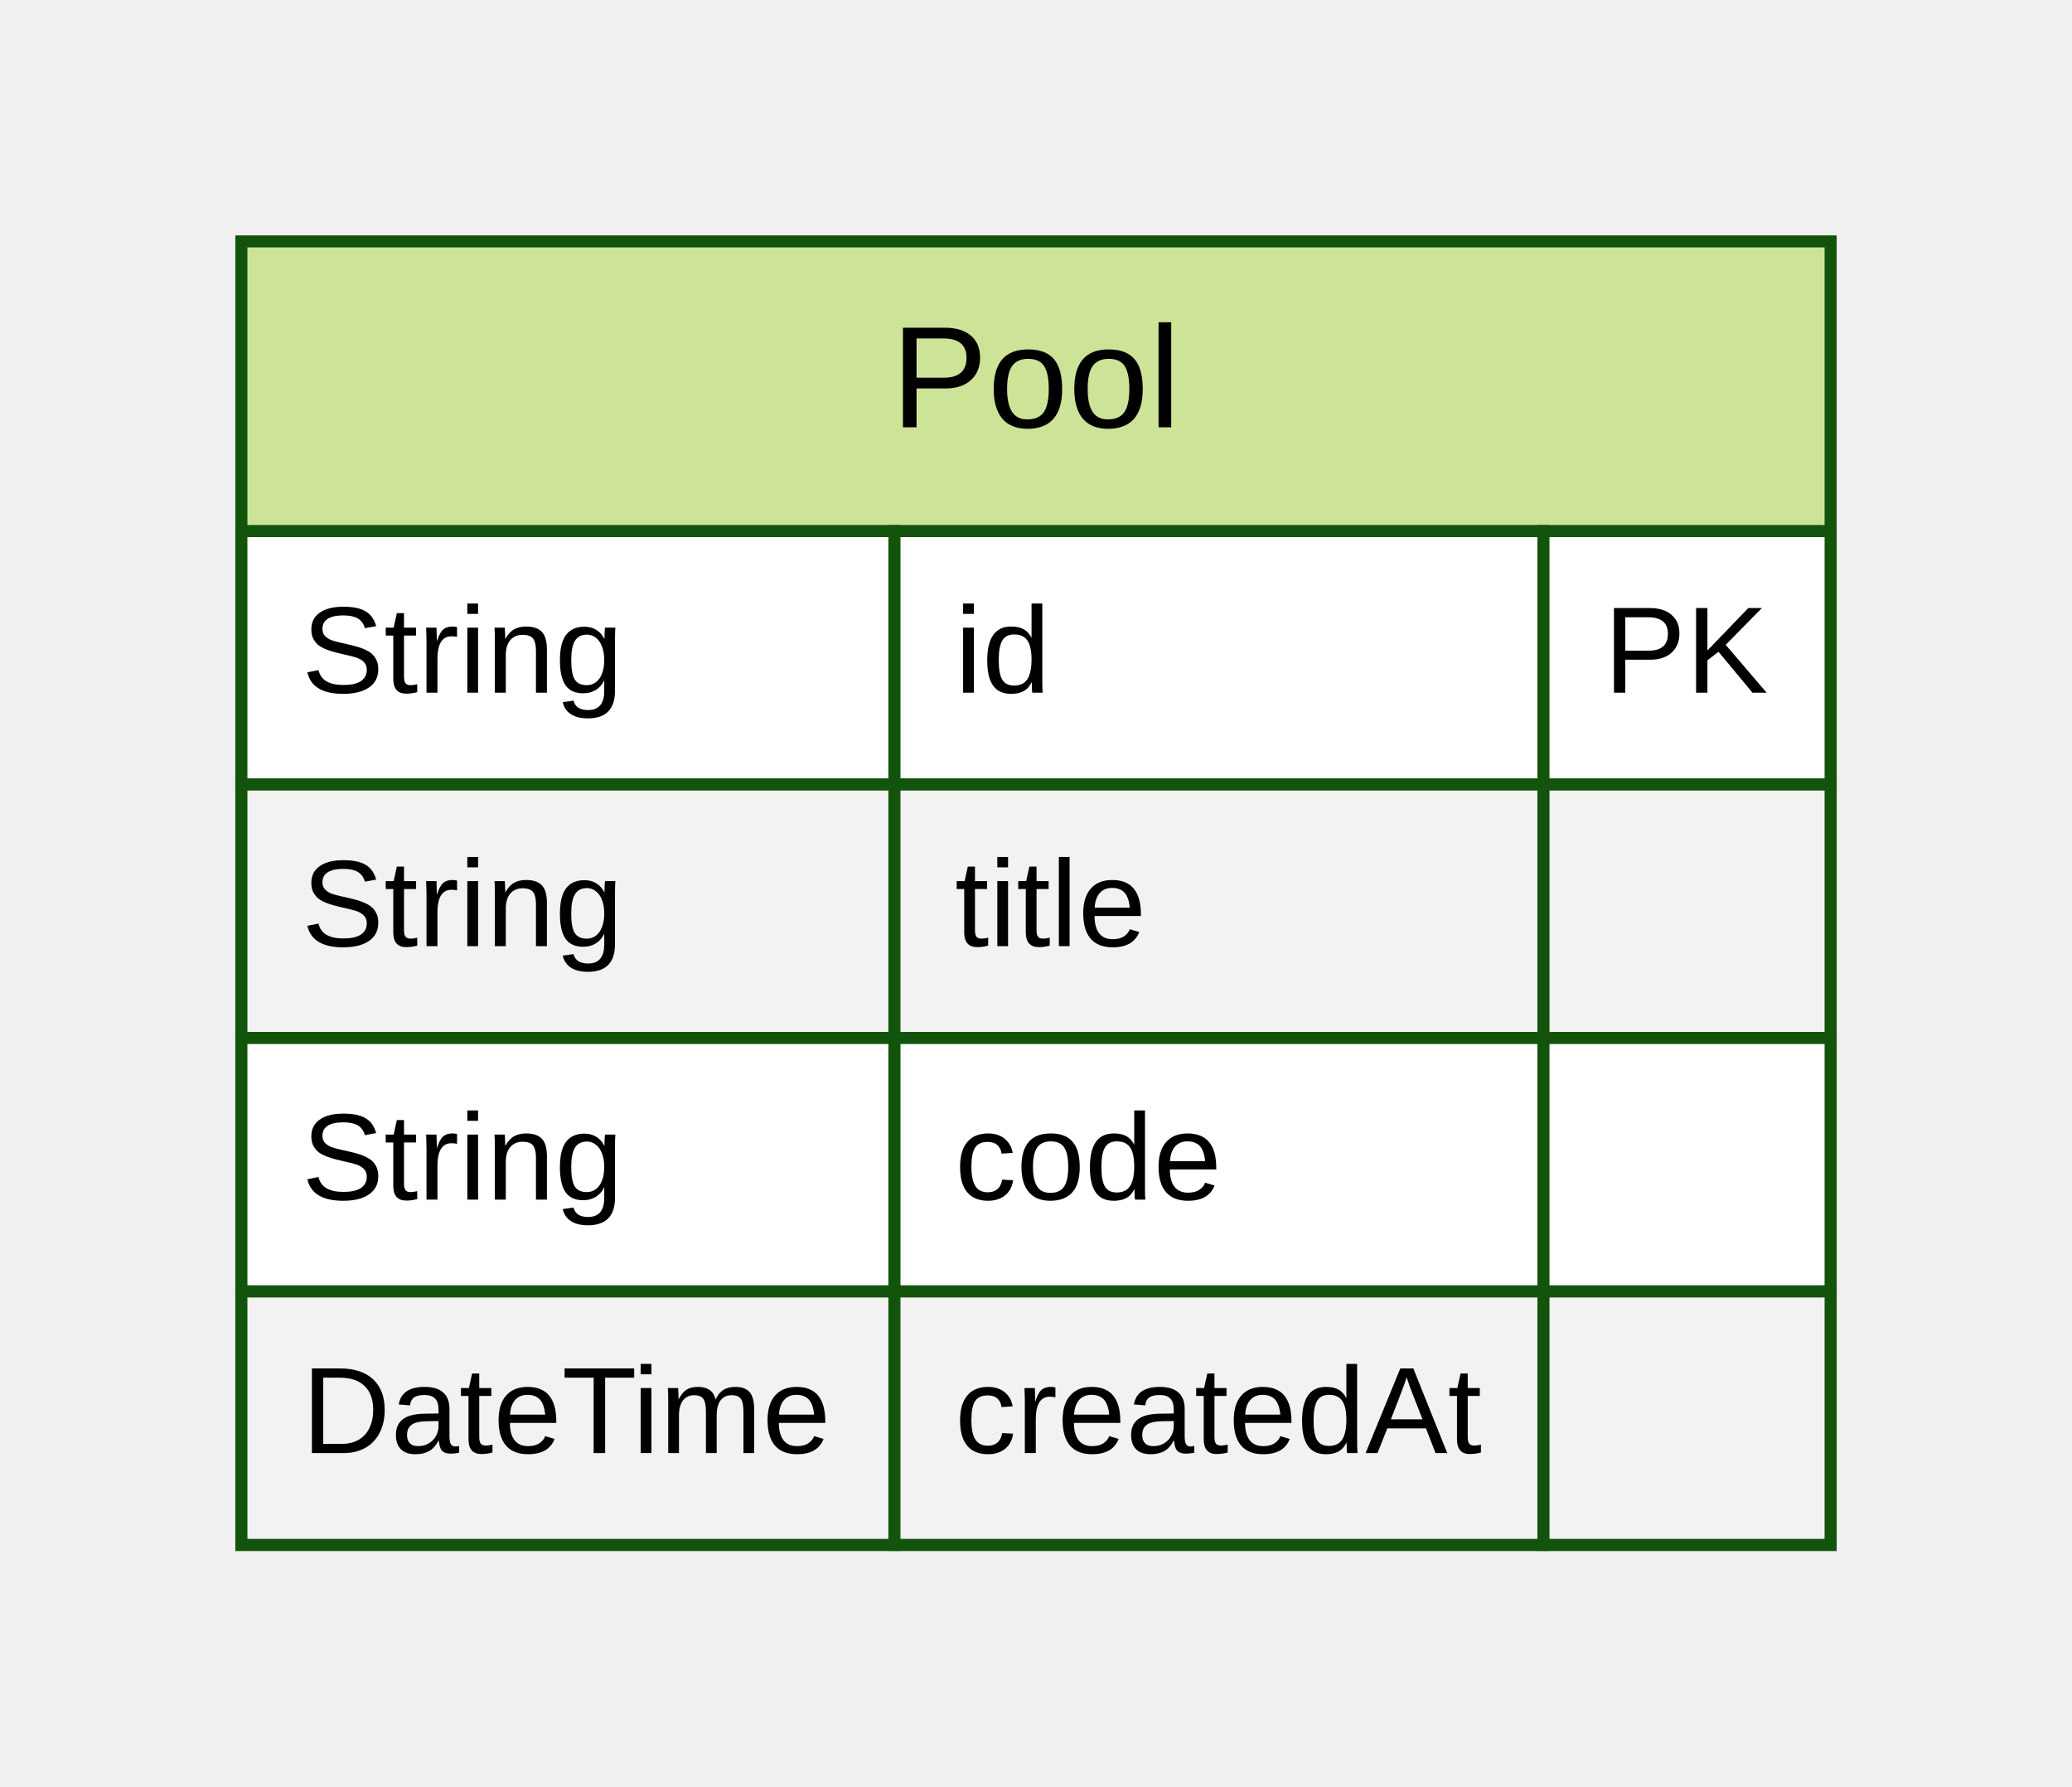
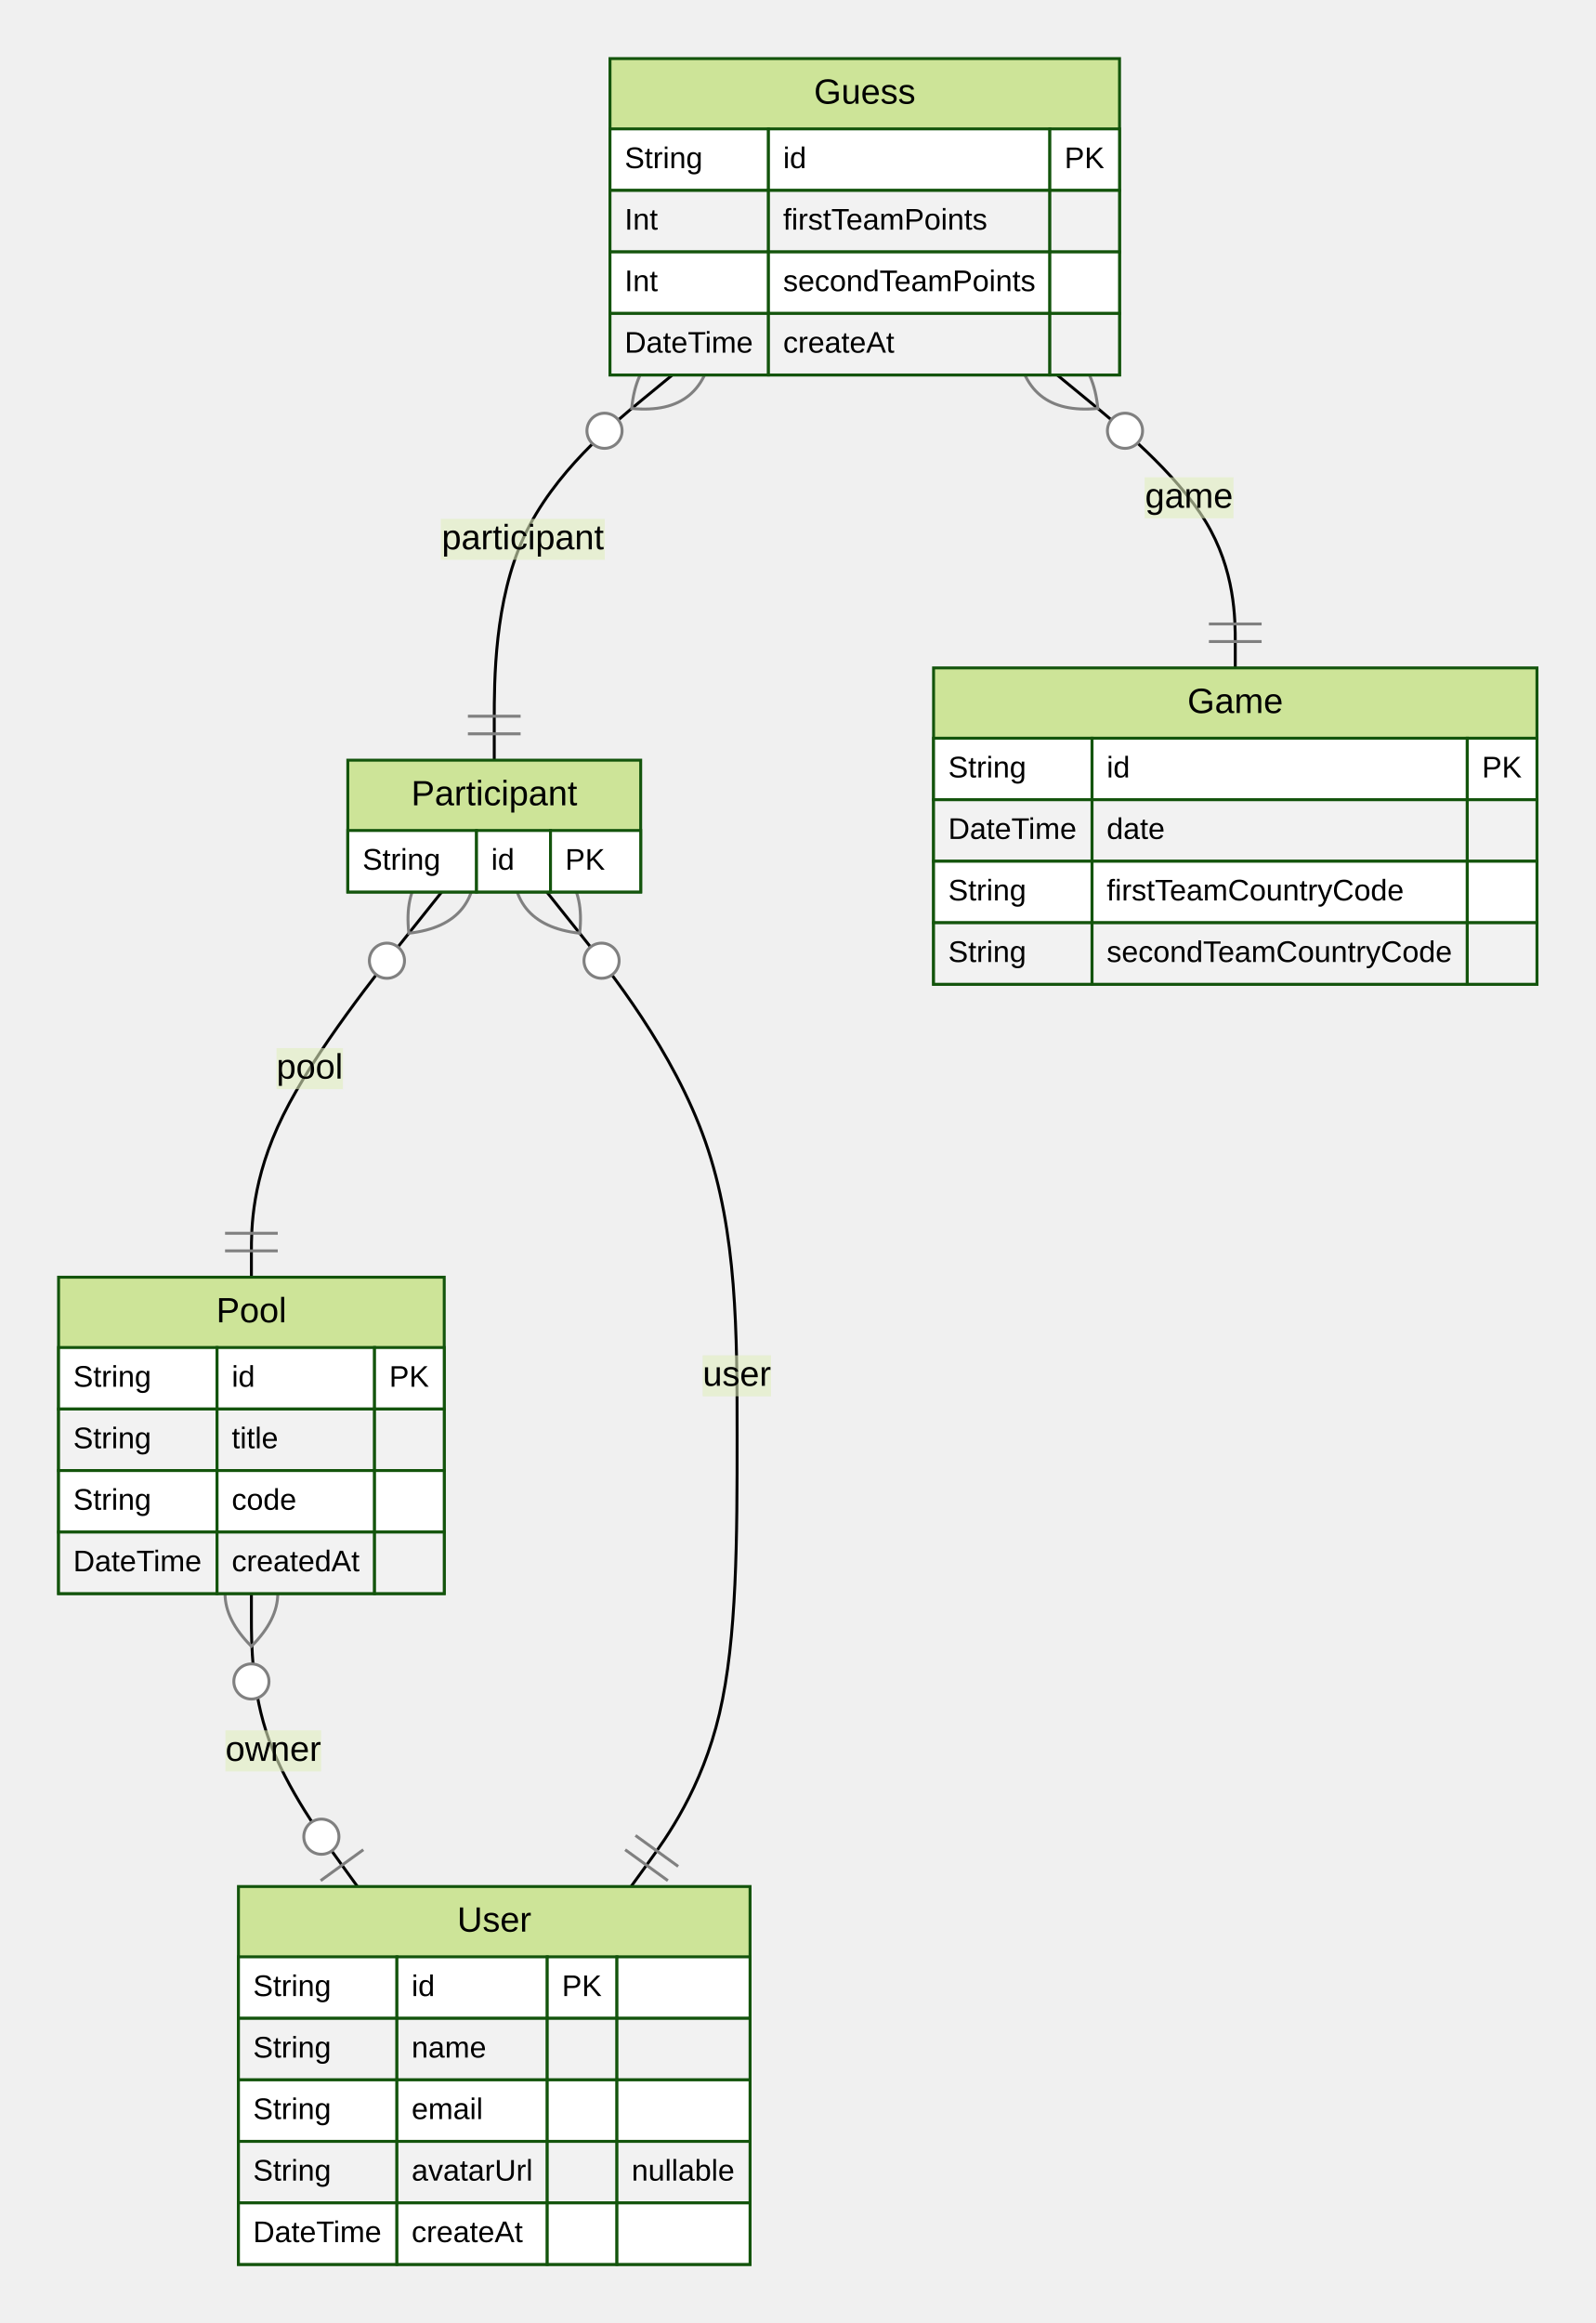
- <svg xmlns="http://www.w3.org/2000/svg" aria-labelledby="chart-title-mermaid-0 chart-desc-mermaid-0" role="img" viewBox="0 0 171.683 148" style="max-width: 171.683px; background-color: white;" width="100%" id="mermaid-0">
+ <svg xmlns="http://www.w3.org/2000/svg" aria-labelledby="chart-title-mermaid-0 chart-desc-mermaid-0" role="img" viewBox="0 0 544.791 793" style="max-width: 544.791px; background-color: white;" width="100%" id="mermaid-0">
  <style>#mermaid-0 {font-family:"trebuchet ms",verdana,arial,sans-serif;font-size:16px;fill:#000000;}#mermaid-0 .error-icon{fill:#552222;}#mermaid-0 .error-text{fill:#552222;stroke:#552222;}#mermaid-0 .edge-thickness-normal{stroke-width:2px;}#mermaid-0 .edge-thickness-thick{stroke-width:3.5px;}#mermaid-0 .edge-pattern-solid{stroke-dasharray:0;}#mermaid-0 .edge-pattern-dashed{stroke-dasharray:3;}#mermaid-0 .edge-pattern-dotted{stroke-dasharray:2;}#mermaid-0 .marker{fill:#000000;stroke:#000000;}#mermaid-0 .marker.cross{stroke:#000000;}#mermaid-0 svg{font-family:"trebuchet ms",verdana,arial,sans-serif;font-size:16px;}#mermaid-0 .entityBox{fill:#cde498;stroke:#13540c;}#mermaid-0 .attributeBoxOdd{fill:#ffffff;stroke:#13540c;}#mermaid-0 .attributeBoxEven{fill:#f2f2f2;stroke:#13540c;}#mermaid-0 .relationshipLabelBox{fill:hsl(78.158, 58.462%, 84.51%);opacity:0.7;background-color:hsl(78.158, 58.462%, 84.51%);}#mermaid-0 .relationshipLabelBox rect{opacity:0.5;}#mermaid-0 .relationshipLine{stroke:#000000;}#mermaid-0 :root{--mermaid-font-family:"trebuchet ms",verdana,arial,sans-serif;}</style>
  <g />
  <defs>
    <marker orient="auto" markerHeight="18" markerWidth="18" refY="9" refX="0" id="ONLY_ONE_START">
      <path d="M9,0 L9,18 M15,0 L15,18" fill="none" stroke="gray" />
    </marker>
  </defs>
  <defs>
    <marker orient="auto" markerHeight="18" markerWidth="18" refY="9" refX="18" id="ONLY_ONE_END">
      <path d="M3,0 L3,18 M9,0 L9,18" fill="none" stroke="gray" />
    </marker>
  </defs>
  <defs>
    <marker orient="auto" markerHeight="18" markerWidth="30" refY="9" refX="0" id="ZERO_OR_ONE_START">
      <circle r="6" cy="9" cx="21" fill="white" stroke="gray" />
      <path d="M9,0 L9,18" fill="none" stroke="gray" />
    </marker>
  </defs>
  <defs>
    <marker orient="auto" markerHeight="18" markerWidth="30" refY="9" refX="30" id="ZERO_OR_ONE_END">
      <circle r="6" cy="9" cx="9" fill="white" stroke="gray" />
      <path d="M21,0 L21,18" fill="none" stroke="gray" />
    </marker>
  </defs>
  <defs>
    <marker orient="auto" markerHeight="36" markerWidth="45" refY="18" refX="18" id="ONE_OR_MORE_START">
      <path d="M0,18 Q 18,0 36,18 Q 18,36 0,18 M42,9 L42,27" fill="none" stroke="gray" />
    </marker>
  </defs>
  <defs>
    <marker orient="auto" markerHeight="36" markerWidth="45" refY="18" refX="27" id="ONE_OR_MORE_END">
      <path d="M3,9 L3,27 M9,18 Q27,0 45,18 Q27,36 9,18" fill="none" stroke="gray" />
    </marker>
  </defs>
  <defs>
    <marker orient="auto" markerHeight="36" markerWidth="57" refY="18" refX="18" id="ZERO_OR_MORE_START">
      <circle r="6" cy="18" cx="48" fill="white" stroke="gray" />
      <path d="M0,18 Q18,0 36,18 Q18,36 0,18" fill="none" stroke="gray" />
    </marker>
  </defs>
  <defs>
    <marker orient="auto" markerHeight="36" markerWidth="57" refY="18" refX="39" id="ZERO_OR_MORE_END">
      <circle r="6" cy="18" cx="9" fill="white" stroke="gray" />
      <path d="M21,18 Q39,0 57,18 Q39,36 21,18" fill="none" stroke="gray" />
    </marker>
  </defs>
-   <g transform="translate(20,20 )" id="Pool">
+   <path marker-start="url(#ZERO_OR_MORE_START)" marker-end="url(#ZERO_OR_ONE_END)" fill="none" stroke="gray" d="M85.841,544L85.841,552.333C85.841,560.667,85.841,577.333,91.876,594C97.911,610.667,109.981,627.333,116.016,635.667L122.051,644" class="er relationshipLine" />
+   <path marker-start="url(#ZERO_OR_MORE_START)" marker-end="url(#ONLY_ONE_END)" fill="none" stroke="gray" d="M186.702,304.5L197.532,318.083C208.362,331.667,230.023,358.833,240.853,389.75C251.683,420.667,251.683,455.333,251.683,490C251.683,524.667,251.683,559.333,245.648,585C239.613,610.667,227.543,627.333,221.508,635.667L215.473,644" class="er relationshipLine" />
+   <path marker-start="url(#ZERO_OR_MORE_START)" marker-end="url(#ONLY_ONE_END)" fill="none" stroke="gray" d="M150.823,304.5L139.992,318.083C129.162,331.667,107.502,358.833,96.672,380.75C85.841,402.667,85.841,419.333,85.841,427.667L85.841,436" class="er relationshipLine" />
+   <path marker-start="url(#ZERO_OR_MORE_START)" marker-end="url(#ONLY_ONE_END)" fill="none" stroke="gray" d="M229.583,128L219.446,136.333C209.309,144.667,189.036,161.333,178.899,183.25C168.762,205.167,168.762,232.333,168.762,245.917L168.762,259.5" class="er relationshipLine" />
+   <path marker-start="url(#ZERO_OR_MORE_START)" marker-end="url(#ONLY_ONE_END)" fill="none" stroke="gray" d="M360.956,128L371.093,136.333C381.23,144.667,401.503,161.333,411.64,178C421.777,194.667,421.777,211.333,421.777,219.667L421.777,228" class="er relationshipLine" />
+   <g transform="translate(20,436 )" id="Pool">
    <rect height="108" width="131.683" y="0" x="0" stroke="gray" fill-opacity="100%" fill="honeydew" class="er entityBox" />
    <text transform="translate(65.84149,12)" style="font-family: &quot;trebuchet ms&quot;, verdana, arial, sans-serif;; font-size: 12px" text-anchor="middle" dominant-baseline="middle" y="0" x="0" id="entity-Pool" class="er entityLabel">Pool</text>
    <rect height="21" width="54.113" y="24" x="0" stroke="gray" fill-opacity="100%" fill="honeydew" class="er attributeBoxOdd" />
    <text transform="translate(5,34.5)" style="font-family: &quot;trebuchet ms&quot;, verdana, arial, sans-serif;; font-size: 10.2px" text-anchor="left" dominant-baseline="middle" y="0" x="0" id="entity-Pool-attr-1-type" class="er entityLabel">String</text>
    <rect height="21" width="53.775" y="24" x="54.113" stroke="gray" fill-opacity="100%" fill="honeydew" class="er attributeBoxOdd" />
    <text transform="translate(59.11313,34.5)" style="font-family: &quot;trebuchet ms&quot;, verdana, arial, sans-serif;; font-size: 10.2px" text-anchor="left" dominant-baseline="middle" y="0" x="0" id="entity-Pool-attr-1-name" class="er entityLabel">id</text>
    <rect height="21" width="23.795" y="24" x="107.888" stroke="gray" fill-opacity="100%" fill="honeydew" class="er attributeBoxOdd" />
    <text transform="translate(112.888,34.5)" style="font-family: &quot;trebuchet ms&quot;, verdana, arial, sans-serif;; font-size: 10.2px" text-anchor="left" dominant-baseline="middle" y="0" x="0" id="entity-Pool-attr-1-key" class="er entityLabel">PK</text>
    <rect height="21" width="54.113" y="45" x="0" stroke="gray" fill-opacity="100%" fill="honeydew" class="er attributeBoxEven" />
    <text transform="translate(5,55.5)" style="font-family: &quot;trebuchet ms&quot;, verdana, arial, sans-serif;; font-size: 10.2px" text-anchor="left" dominant-baseline="middle" y="0" x="0" id="entity-Pool-attr-2-type" class="er entityLabel">String</text>
    <rect height="21" width="53.775" y="45" x="54.113" stroke="gray" fill-opacity="100%" fill="honeydew" class="er attributeBoxEven" />
    <text transform="translate(59.11313,55.5)" style="font-family: &quot;trebuchet ms&quot;, verdana, arial, sans-serif;; font-size: 10.2px" text-anchor="left" dominant-baseline="middle" y="0" x="0" id="entity-Pool-attr-2-name" class="er entityLabel">title</text>
    <rect height="21" width="23.795" y="45" x="107.888" stroke="gray" fill-opacity="100%" fill="honeydew" class="er attributeBoxEven" />
    <text transform="translate(112.888,55.5)" style="font-family: &quot;trebuchet ms&quot;, verdana, arial, sans-serif;; font-size: 10.2px" text-anchor="left" dominant-baseline="middle" y="0" x="0" id="entity-Pool-attr-2-key" class="er entityLabel" />
    <rect height="21" width="54.113" y="66" x="0" stroke="gray" fill-opacity="100%" fill="honeydew" class="er attributeBoxOdd" />
    <text transform="translate(5,76.5)" style="font-family: &quot;trebuchet ms&quot;, verdana, arial, sans-serif;; font-size: 10.2px" text-anchor="left" dominant-baseline="middle" y="0" x="0" id="entity-Pool-attr-3-type" class="er entityLabel">String</text>
    <rect height="21" width="53.775" y="66" x="54.113" stroke="gray" fill-opacity="100%" fill="honeydew" class="er attributeBoxOdd" />
    <text transform="translate(59.11313,76.5)" style="font-family: &quot;trebuchet ms&quot;, verdana, arial, sans-serif;; font-size: 10.2px" text-anchor="left" dominant-baseline="middle" y="0" x="0" id="entity-Pool-attr-3-name" class="er entityLabel">code</text>
    <rect height="21" width="23.795" y="66" x="107.888" stroke="gray" fill-opacity="100%" fill="honeydew" class="er attributeBoxOdd" />
    <text transform="translate(112.888,76.5)" style="font-family: &quot;trebuchet ms&quot;, verdana, arial, sans-serif;; font-size: 10.2px" text-anchor="left" dominant-baseline="middle" y="0" x="0" id="entity-Pool-attr-3-key" class="er entityLabel" />
    <rect height="21" width="54.113" y="87" x="0" stroke="gray" fill-opacity="100%" fill="honeydew" class="er attributeBoxEven" />
    <text transform="translate(5,97.5)" style="font-family: &quot;trebuchet ms&quot;, verdana, arial, sans-serif;; font-size: 10.2px" text-anchor="left" dominant-baseline="middle" y="0" x="0" id="entity-Pool-attr-4-type" class="er entityLabel">DateTime</text>
    <rect height="21" width="53.775" y="87" x="54.113" stroke="gray" fill-opacity="100%" fill="honeydew" class="er attributeBoxEven" />
    <text transform="translate(59.11313,97.5)" style="font-family: &quot;trebuchet ms&quot;, verdana, arial, sans-serif;; font-size: 10.2px" text-anchor="left" dominant-baseline="middle" y="0" x="0" id="entity-Pool-attr-4-name" class="er entityLabel">createdAt</text>
    <rect height="21" width="23.795" y="87" x="107.888" stroke="gray" fill-opacity="100%" fill="honeydew" class="er attributeBoxEven" />
    <text transform="translate(112.888,97.5)" style="font-family: &quot;trebuchet ms&quot;, verdana, arial, sans-serif;; font-size: 10.2px" text-anchor="left" dominant-baseline="middle" y="0" x="0" id="entity-Pool-attr-4-key" class="er entityLabel" />
  </g>
+   <g transform="translate(118.7622,259.5 )" id="Participant">
+     <rect height="45" width="100" y="0" x="0" stroke="gray" fill-opacity="100%" fill="honeydew" class="er entityBox" />
+     <text transform="translate(50,12)" style="font-family: &quot;trebuchet ms&quot;, verdana, arial, sans-serif;; font-size: 12px" text-anchor="middle" dominant-baseline="middle" y="0" x="0" id="entity-Participant" class="er entityLabel">Participant</text>
+     <rect height="21" width="43.945" y="24" x="0" stroke="gray" fill-opacity="100%" fill="honeydew" class="er attributeBoxOdd" />
+     <text transform="translate(5,34.5)" style="font-family: &quot;trebuchet ms&quot;, verdana, arial, sans-serif;; font-size: 10.2px" text-anchor="left" dominant-baseline="middle" y="0" x="0" id="entity-Participant-attr-1-type" class="er entityLabel">String</text>
+     <rect height="21" width="25.262" y="24" x="43.945" stroke="gray" fill-opacity="100%" fill="honeydew" class="er attributeBoxOdd" />
+     <text transform="translate(48.94526,34.5)" style="font-family: &quot;trebuchet ms&quot;, verdana, arial, sans-serif;; font-size: 10.2px" text-anchor="left" dominant-baseline="middle" y="0" x="0" id="entity-Participant-attr-1-name" class="er entityLabel">id</text>
+     <rect height="21" width="30.793" y="24" x="69.207" stroke="gray" fill-opacity="100%" fill="honeydew" class="er attributeBoxOdd" />
+     <text transform="translate(74.20681,34.5)" style="font-family: &quot;trebuchet ms&quot;, verdana, arial, sans-serif;; font-size: 10.2px" text-anchor="left" dominant-baseline="middle" y="0" x="0" id="entity-Participant-attr-1-key" class="er entityLabel">PK</text>
+   </g>
+   <g transform="translate(81.41751,644 )" id="User">
+     <rect height="129" width="174.689" y="0" x="0" stroke="gray" fill-opacity="100%" fill="honeydew" class="er entityBox" />
+     <text transform="translate(87.34473,12)" style="font-family: &quot;trebuchet ms&quot;, verdana, arial, sans-serif;; font-size: 12px" text-anchor="middle" dominant-baseline="middle" y="0" x="0" id="entity-User" class="er entityLabel">User</text>
+     <rect height="21" width="54.113" y="24" x="0" stroke="gray" fill-opacity="100%" fill="honeydew" class="er attributeBoxOdd" />
+     <text transform="translate(5,34.5)" style="font-family: &quot;trebuchet ms&quot;, verdana, arial, sans-serif;; font-size: 10.2px" text-anchor="left" dominant-baseline="middle" y="0" x="0" id="entity-User-attr-1-type" class="er entityLabel">String</text>
+     <rect height="21" width="51.328" y="24" x="54.113" stroke="gray" fill-opacity="100%" fill="honeydew" class="er attributeBoxOdd" />
+     <text transform="translate(59.11313,34.5)" style="font-family: &quot;trebuchet ms&quot;, verdana, arial, sans-serif;; font-size: 10.2px" text-anchor="left" dominant-baseline="middle" y="0" x="0" id="entity-User-attr-1-name" class="er entityLabel">id</text>
+     <rect height="21" width="23.795" y="24" x="105.441" stroke="gray" fill-opacity="100%" fill="honeydew" class="er attributeBoxOdd" />
+     <text transform="translate(110.4413,34.5)" style="font-family: &quot;trebuchet ms&quot;, verdana, arial, sans-serif;; font-size: 10.2px" text-anchor="left" dominant-baseline="middle" y="0" x="0" id="entity-User-attr-1-key" class="er entityLabel">PK</text>
+     <rect height="21" width="45.453" y="24" x="129.236" stroke="gray" fill-opacity="100%" fill="honeydew" class="er attributeBoxOdd" />
+     <text transform="translate(134.2362,34.5)" style="font-family: &quot;trebuchet ms&quot;, verdana, arial, sans-serif;; font-size: 10.2px" text-anchor="left" dominant-baseline="middle" y="0" x="0" id="entity-User-attr-1-comment" class="er entityLabel" />
+     <rect height="21" width="54.113" y="45" x="0" stroke="gray" fill-opacity="100%" fill="honeydew" class="er attributeBoxEven" />
+     <text transform="translate(5,55.5)" style="font-family: &quot;trebuchet ms&quot;, verdana, arial, sans-serif;; font-size: 10.2px" text-anchor="left" dominant-baseline="middle" y="0" x="0" id="entity-User-attr-2-type" class="er entityLabel">String</text>
+     <rect height="21" width="51.328" y="45" x="54.113" stroke="gray" fill-opacity="100%" fill="honeydew" class="er attributeBoxEven" />
+     <text transform="translate(59.11313,55.5)" style="font-family: &quot;trebuchet ms&quot;, verdana, arial, sans-serif;; font-size: 10.2px" text-anchor="left" dominant-baseline="middle" y="0" x="0" id="entity-User-attr-2-name" class="er entityLabel">name</text>
+     <rect height="21" width="23.795" y="45" x="105.441" stroke="gray" fill-opacity="100%" fill="honeydew" class="er attributeBoxEven" />
+     <text transform="translate(110.4413,55.5)" style="font-family: &quot;trebuchet ms&quot;, verdana, arial, sans-serif;; font-size: 10.2px" text-anchor="left" dominant-baseline="middle" y="0" x="0" id="entity-User-attr-2-key" class="er entityLabel" />
+     <rect height="21" width="45.453" y="45" x="129.236" stroke="gray" fill-opacity="100%" fill="honeydew" class="er attributeBoxEven" />
+     <text transform="translate(134.2362,55.5)" style="font-family: &quot;trebuchet ms&quot;, verdana, arial, sans-serif;; font-size: 10.2px" text-anchor="left" dominant-baseline="middle" y="0" x="0" id="entity-User-attr-2-comment" class="er entityLabel" />
+     <rect height="21" width="54.113" y="66" x="0" stroke="gray" fill-opacity="100%" fill="honeydew" class="er attributeBoxOdd" />
+     <text transform="translate(5,76.5)" style="font-family: &quot;trebuchet ms&quot;, verdana, arial, sans-serif;; font-size: 10.2px" text-anchor="left" dominant-baseline="middle" y="0" x="0" id="entity-User-attr-3-type" class="er entityLabel">String</text>
+     <rect height="21" width="51.328" y="66" x="54.113" stroke="gray" fill-opacity="100%" fill="honeydew" class="er attributeBoxOdd" />
+     <text transform="translate(59.11313,76.5)" style="font-family: &quot;trebuchet ms&quot;, verdana, arial, sans-serif;; font-size: 10.2px" text-anchor="left" dominant-baseline="middle" y="0" x="0" id="entity-User-attr-3-name" class="er entityLabel">email</text>
+     <rect height="21" width="23.795" y="66" x="105.441" stroke="gray" fill-opacity="100%" fill="honeydew" class="er attributeBoxOdd" />
+     <text transform="translate(110.4413,76.5)" style="font-family: &quot;trebuchet ms&quot;, verdana, arial, sans-serif;; font-size: 10.2px" text-anchor="left" dominant-baseline="middle" y="0" x="0" id="entity-User-attr-3-key" class="er entityLabel" />
+     <rect height="21" width="45.453" y="66" x="129.236" stroke="gray" fill-opacity="100%" fill="honeydew" class="er attributeBoxOdd" />
+     <text transform="translate(134.2362,76.5)" style="font-family: &quot;trebuchet ms&quot;, verdana, arial, sans-serif;; font-size: 10.2px" text-anchor="left" dominant-baseline="middle" y="0" x="0" id="entity-User-attr-3-comment" class="er entityLabel" />
+     <rect height="21" width="54.113" y="87" x="0" stroke="gray" fill-opacity="100%" fill="honeydew" class="er attributeBoxEven" />
+     <text transform="translate(5,97.5)" style="font-family: &quot;trebuchet ms&quot;, verdana, arial, sans-serif;; font-size: 10.2px" text-anchor="left" dominant-baseline="middle" y="0" x="0" id="entity-User-attr-4-type" class="er entityLabel">String</text>
+     <rect height="21" width="51.328" y="87" x="54.113" stroke="gray" fill-opacity="100%" fill="honeydew" class="er attributeBoxEven" />
+     <text transform="translate(59.11313,97.5)" style="font-family: &quot;trebuchet ms&quot;, verdana, arial, sans-serif;; font-size: 10.2px" text-anchor="left" dominant-baseline="middle" y="0" x="0" id="entity-User-attr-4-name" class="er entityLabel">avatarUrl</text>
+     <rect height="21" width="23.795" y="87" x="105.441" stroke="gray" fill-opacity="100%" fill="honeydew" class="er attributeBoxEven" />
+     <text transform="translate(110.4413,97.5)" style="font-family: &quot;trebuchet ms&quot;, verdana, arial, sans-serif;; font-size: 10.2px" text-anchor="left" dominant-baseline="middle" y="0" x="0" id="entity-User-attr-4-key" class="er entityLabel" />
+     <rect height="21" width="45.453" y="87" x="129.236" stroke="gray" fill-opacity="100%" fill="honeydew" class="er attributeBoxEven" />
+     <text transform="translate(134.2362,97.5)" style="font-family: &quot;trebuchet ms&quot;, verdana, arial, sans-serif;; font-size: 10.2px" text-anchor="left" dominant-baseline="middle" y="0" x="0" id="entity-User-attr-4-comment" class="er entityLabel">nullable</text>
+     <rect height="21" width="54.113" y="108" x="0" stroke="gray" fill-opacity="100%" fill="honeydew" class="er attributeBoxOdd" />
+     <text transform="translate(5,118.5)" style="font-family: &quot;trebuchet ms&quot;, verdana, arial, sans-serif;; font-size: 10.2px" text-anchor="left" dominant-baseline="middle" y="0" x="0" id="entity-User-attr-5-type" class="er entityLabel">DateTime</text>
+     <rect height="21" width="51.328" y="108" x="54.113" stroke="gray" fill-opacity="100%" fill="honeydew" class="er attributeBoxOdd" />
+     <text transform="translate(59.11313,118.5)" style="font-family: &quot;trebuchet ms&quot;, verdana, arial, sans-serif;; font-size: 10.2px" text-anchor="left" dominant-baseline="middle" y="0" x="0" id="entity-User-attr-5-name" class="er entityLabel">createAt</text>
+     <rect height="21" width="23.795" y="108" x="105.441" stroke="gray" fill-opacity="100%" fill="honeydew" class="er attributeBoxOdd" />
+     <text transform="translate(110.4413,118.5)" style="font-family: &quot;trebuchet ms&quot;, verdana, arial, sans-serif;; font-size: 10.2px" text-anchor="left" dominant-baseline="middle" y="0" x="0" id="entity-User-attr-5-key" class="er entityLabel" />
+     <rect height="21" width="45.453" y="108" x="129.236" stroke="gray" fill-opacity="100%" fill="honeydew" class="er attributeBoxOdd" />
+     <text transform="translate(134.2362,118.5)" style="font-family: &quot;trebuchet ms&quot;, verdana, arial, sans-serif;; font-size: 10.2px" text-anchor="left" dominant-baseline="middle" y="0" x="0" id="entity-User-attr-5-comment" class="er entityLabel" />
+   </g>
+   <g transform="translate(318.7622,228 )" id="Game">
+     <rect height="108" width="206.029" y="0" x="0" stroke="gray" fill-opacity="100%" fill="honeydew" class="er entityBox" />
+     <text transform="translate(103.0145,12)" style="font-family: &quot;trebuchet ms&quot;, verdana, arial, sans-serif;; font-size: 12px" text-anchor="middle" dominant-baseline="middle" y="0" x="0" id="entity-Game" class="er entityLabel">Game</text>
+     <rect height="21" width="54.113" y="24" x="0" stroke="gray" fill-opacity="100%" fill="honeydew" class="er attributeBoxOdd" />
+     <text transform="translate(5,34.5)" style="font-family: &quot;trebuchet ms&quot;, verdana, arial, sans-serif;; font-size: 10.2px" text-anchor="left" dominant-baseline="middle" y="0" x="0" id="entity-Game-attr-1-type" class="er entityLabel">String</text>
+     <rect height="21" width="128.121" y="24" x="54.113" stroke="gray" fill-opacity="100%" fill="honeydew" class="er attributeBoxOdd" />
+     <text transform="translate(59.11313,34.5)" style="font-family: &quot;trebuchet ms&quot;, verdana, arial, sans-serif;; font-size: 10.2px" text-anchor="left" dominant-baseline="middle" y="0" x="0" id="entity-Game-attr-1-name" class="er entityLabel">id</text>
+     <rect height="21" width="23.795" y="24" x="182.234" stroke="gray" fill-opacity="100%" fill="honeydew" class="er attributeBoxOdd" />
+     <text transform="translate(187.2339,34.5)" style="font-family: &quot;trebuchet ms&quot;, verdana, arial, sans-serif;; font-size: 10.2px" text-anchor="left" dominant-baseline="middle" y="0" x="0" id="entity-Game-attr-1-key" class="er entityLabel">PK</text>
+     <rect height="21" width="54.113" y="45" x="0" stroke="gray" fill-opacity="100%" fill="honeydew" class="er attributeBoxEven" />
+     <text transform="translate(5,55.5)" style="font-family: &quot;trebuchet ms&quot;, verdana, arial, sans-serif;; font-size: 10.2px" text-anchor="left" dominant-baseline="middle" y="0" x="0" id="entity-Game-attr-2-type" class="er entityLabel">DateTime</text>
+     <rect height="21" width="128.121" y="45" x="54.113" stroke="gray" fill-opacity="100%" fill="honeydew" class="er attributeBoxEven" />
+     <text transform="translate(59.11313,55.5)" style="font-family: &quot;trebuchet ms&quot;, verdana, arial, sans-serif;; font-size: 10.2px" text-anchor="left" dominant-baseline="middle" y="0" x="0" id="entity-Game-attr-2-name" class="er entityLabel">date</text>
+     <rect height="21" width="23.795" y="45" x="182.234" stroke="gray" fill-opacity="100%" fill="honeydew" class="er attributeBoxEven" />
+     <text transform="translate(187.2339,55.5)" style="font-family: &quot;trebuchet ms&quot;, verdana, arial, sans-serif;; font-size: 10.2px" text-anchor="left" dominant-baseline="middle" y="0" x="0" id="entity-Game-attr-2-key" class="er entityLabel" />
+     <rect height="21" width="54.113" y="66" x="0" stroke="gray" fill-opacity="100%" fill="honeydew" class="er attributeBoxOdd" />
+     <text transform="translate(5,76.5)" style="font-family: &quot;trebuchet ms&quot;, verdana, arial, sans-serif;; font-size: 10.2px" text-anchor="left" dominant-baseline="middle" y="0" x="0" id="entity-Game-attr-3-type" class="er entityLabel">String</text>
+     <rect height="21" width="128.121" y="66" x="54.113" stroke="gray" fill-opacity="100%" fill="honeydew" class="er attributeBoxOdd" />
+     <text transform="translate(59.11313,76.5)" style="font-family: &quot;trebuchet ms&quot;, verdana, arial, sans-serif;; font-size: 10.2px" text-anchor="left" dominant-baseline="middle" y="0" x="0" id="entity-Game-attr-3-name" class="er entityLabel">firstTeamCountryCode</text>
+     <rect height="21" width="23.795" y="66" x="182.234" stroke="gray" fill-opacity="100%" fill="honeydew" class="er attributeBoxOdd" />
+     <text transform="translate(187.2339,76.5)" style="font-family: &quot;trebuchet ms&quot;, verdana, arial, sans-serif;; font-size: 10.2px" text-anchor="left" dominant-baseline="middle" y="0" x="0" id="entity-Game-attr-3-key" class="er entityLabel" />
+     <rect height="21" width="54.113" y="87" x="0" stroke="gray" fill-opacity="100%" fill="honeydew" class="er attributeBoxEven" />
+     <text transform="translate(5,97.5)" style="font-family: &quot;trebuchet ms&quot;, verdana, arial, sans-serif;; font-size: 10.2px" text-anchor="left" dominant-baseline="middle" y="0" x="0" id="entity-Game-attr-4-type" class="er entityLabel">String</text>
+     <rect height="21" width="128.121" y="87" x="54.113" stroke="gray" fill-opacity="100%" fill="honeydew" class="er attributeBoxEven" />
+     <text transform="translate(59.11313,97.5)" style="font-family: &quot;trebuchet ms&quot;, verdana, arial, sans-serif;; font-size: 10.2px" text-anchor="left" dominant-baseline="middle" y="0" x="0" id="entity-Game-attr-4-name" class="er entityLabel">secondTeamCountryCode</text>
+     <rect height="21" width="23.795" y="87" x="182.234" stroke="gray" fill-opacity="100%" fill="honeydew" class="er attributeBoxEven" />
+     <text transform="translate(187.2339,97.5)" style="font-family: &quot;trebuchet ms&quot;, verdana, arial, sans-serif;; font-size: 10.2px" text-anchor="left" dominant-baseline="middle" y="0" x="0" id="entity-Game-attr-4-key" class="er entityLabel" />
+   </g>
+   <g transform="translate(208.2763,20 )" id="Guess">
+     <rect height="108" width="173.986" y="0" x="0" stroke="gray" fill-opacity="100%" fill="honeydew" class="er entityBox" />
+     <text transform="translate(86.99312,12)" style="font-family: &quot;trebuchet ms&quot;, verdana, arial, sans-serif;; font-size: 12px" text-anchor="middle" dominant-baseline="middle" y="0" x="0" id="entity-Guess" class="er entityLabel">Guess</text>
+     <rect height="21" width="54.113" y="24" x="0" stroke="gray" fill-opacity="100%" fill="honeydew" class="er attributeBoxOdd" />
+     <text transform="translate(5,34.5)" style="font-family: &quot;trebuchet ms&quot;, verdana, arial, sans-serif;; font-size: 10.2px" text-anchor="left" dominant-baseline="middle" y="0" x="0" id="entity-Guess-attr-1-type" class="er entityLabel">String</text>
+     <rect height="21" width="96.078" y="24" x="54.113" stroke="gray" fill-opacity="100%" fill="honeydew" class="er attributeBoxOdd" />
+     <text transform="translate(59.11313,34.5)" style="font-family: &quot;trebuchet ms&quot;, verdana, arial, sans-serif;; font-size: 10.2px" text-anchor="left" dominant-baseline="middle" y="0" x="0" id="entity-Guess-attr-1-name" class="er entityLabel">id</text>
+     <rect height="21" width="23.795" y="24" x="150.191" stroke="gray" fill-opacity="100%" fill="honeydew" class="er attributeBoxOdd" />
+     <text transform="translate(155.1913,34.5)" style="font-family: &quot;trebuchet ms&quot;, verdana, arial, sans-serif;; font-size: 10.2px" text-anchor="left" dominant-baseline="middle" y="0" x="0" id="entity-Guess-attr-1-key" class="er entityLabel">PK</text>
+     <rect height="21" width="54.113" y="45" x="0" stroke="gray" fill-opacity="100%" fill="honeydew" class="er attributeBoxEven" />
+     <text transform="translate(5,55.5)" style="font-family: &quot;trebuchet ms&quot;, verdana, arial, sans-serif;; font-size: 10.2px" text-anchor="left" dominant-baseline="middle" y="0" x="0" id="entity-Guess-attr-2-type" class="er entityLabel">Int</text>
+     <rect height="21" width="96.078" y="45" x="54.113" stroke="gray" fill-opacity="100%" fill="honeydew" class="er attributeBoxEven" />
+     <text transform="translate(59.11313,55.5)" style="font-family: &quot;trebuchet ms&quot;, verdana, arial, sans-serif;; font-size: 10.2px" text-anchor="left" dominant-baseline="middle" y="0" x="0" id="entity-Guess-attr-2-name" class="er entityLabel">firstTeamPoints</text>
+     <rect height="21" width="23.795" y="45" x="150.191" stroke="gray" fill-opacity="100%" fill="honeydew" class="er attributeBoxEven" />
+     <text transform="translate(155.1913,55.5)" style="font-family: &quot;trebuchet ms&quot;, verdana, arial, sans-serif;; font-size: 10.2px" text-anchor="left" dominant-baseline="middle" y="0" x="0" id="entity-Guess-attr-2-key" class="er entityLabel" />
+     <rect height="21" width="54.113" y="66" x="0" stroke="gray" fill-opacity="100%" fill="honeydew" class="er attributeBoxOdd" />
+     <text transform="translate(5,76.5)" style="font-family: &quot;trebuchet ms&quot;, verdana, arial, sans-serif;; font-size: 10.2px" text-anchor="left" dominant-baseline="middle" y="0" x="0" id="entity-Guess-attr-3-type" class="er entityLabel">Int</text>
+     <rect height="21" width="96.078" y="66" x="54.113" stroke="gray" fill-opacity="100%" fill="honeydew" class="er attributeBoxOdd" />
+     <text transform="translate(59.11313,76.5)" style="font-family: &quot;trebuchet ms&quot;, verdana, arial, sans-serif;; font-size: 10.2px" text-anchor="left" dominant-baseline="middle" y="0" x="0" id="entity-Guess-attr-3-name" class="er entityLabel">secondTeamPoints</text>
+     <rect height="21" width="23.795" y="66" x="150.191" stroke="gray" fill-opacity="100%" fill="honeydew" class="er attributeBoxOdd" />
+     <text transform="translate(155.1913,76.5)" style="font-family: &quot;trebuchet ms&quot;, verdana, arial, sans-serif;; font-size: 10.2px" text-anchor="left" dominant-baseline="middle" y="0" x="0" id="entity-Guess-attr-3-key" class="er entityLabel" />
+     <rect height="21" width="54.113" y="87" x="0" stroke="gray" fill-opacity="100%" fill="honeydew" class="er attributeBoxEven" />
+     <text transform="translate(5,97.5)" style="font-family: &quot;trebuchet ms&quot;, verdana, arial, sans-serif;; font-size: 10.2px" text-anchor="left" dominant-baseline="middle" y="0" x="0" id="entity-Guess-attr-4-type" class="er entityLabel">DateTime</text>
+     <rect height="21" width="96.078" y="87" x="54.113" stroke="gray" fill-opacity="100%" fill="honeydew" class="er attributeBoxEven" />
+     <text transform="translate(59.11313,97.5)" style="font-family: &quot;trebuchet ms&quot;, verdana, arial, sans-serif;; font-size: 10.2px" text-anchor="left" dominant-baseline="middle" y="0" x="0" id="entity-Guess-attr-4-name" class="er entityLabel">createAt</text>
+     <rect height="21" width="23.795" y="87" x="150.191" stroke="gray" fill-opacity="100%" fill="honeydew" class="er attributeBoxEven" />
+     <text transform="translate(155.1913,97.5)" style="font-family: &quot;trebuchet ms&quot;, verdana, arial, sans-serif;; font-size: 10.2px" text-anchor="left" dominant-baseline="middle" y="0" x="0" id="entity-Guess-attr-4-key" class="er entityLabel" />
+   </g>
+   <rect fill-opacity="85%" fill="white" height="14" width="32.688" y="590.7" x="76.968" class="er relationshipLabelBox" />
+   <text style="font-family: &quot;trebuchet ms&quot;, verdana, arial, sans-serif;; font-size: 12px" dominant-baseline="middle" text-anchor="middle" y="597.7" x="93.312" id="rel1" class="er relationshipLabel">owner</text>
+   <rect fill-opacity="85%" fill="white" height="14" width="23.348" y="462.676" x="239.928" class="er relationshipLabelBox" />
+   <text style="font-family: &quot;trebuchet ms&quot;, verdana, arial, sans-serif;; font-size: 12px" dominant-baseline="middle" text-anchor="middle" y="469.676" x="251.601" id="rel2" class="er relationshipLabel">user</text>
+   <rect fill-opacity="85%" fill="white" height="14" width="22.688" y="357.795" x="94.4" class="er relationshipLabelBox" />
+   <text style="font-family: &quot;trebuchet ms&quot;, verdana, arial, sans-serif;; font-size: 12px" dominant-baseline="middle" text-anchor="middle" y="364.795" x="105.744" id="rel3" class="er relationshipLabel">pool</text>
+   <rect fill-opacity="85%" fill="white" height="14" width="56.031" y="177.114" x="150.49" class="er relationshipLabelBox" />
+   <text style="font-family: &quot;trebuchet ms&quot;, verdana, arial, sans-serif;; font-size: 12px" dominant-baseline="middle" text-anchor="middle" y="184.114" x="178.506" id="rel4" class="er relationshipLabel">participant</text>
+   <rect fill-opacity="85%" fill="white" height="14" width="30.344" y="162.93" x="390.825" class="er relationshipLabelBox" />
+   <text style="font-family: &quot;trebuchet ms&quot;, verdana, arial, sans-serif;; font-size: 12px" dominant-baseline="middle" text-anchor="middle" y="169.93" x="405.997" id="rel5" class="er relationshipLabel">game</text>
</svg>
